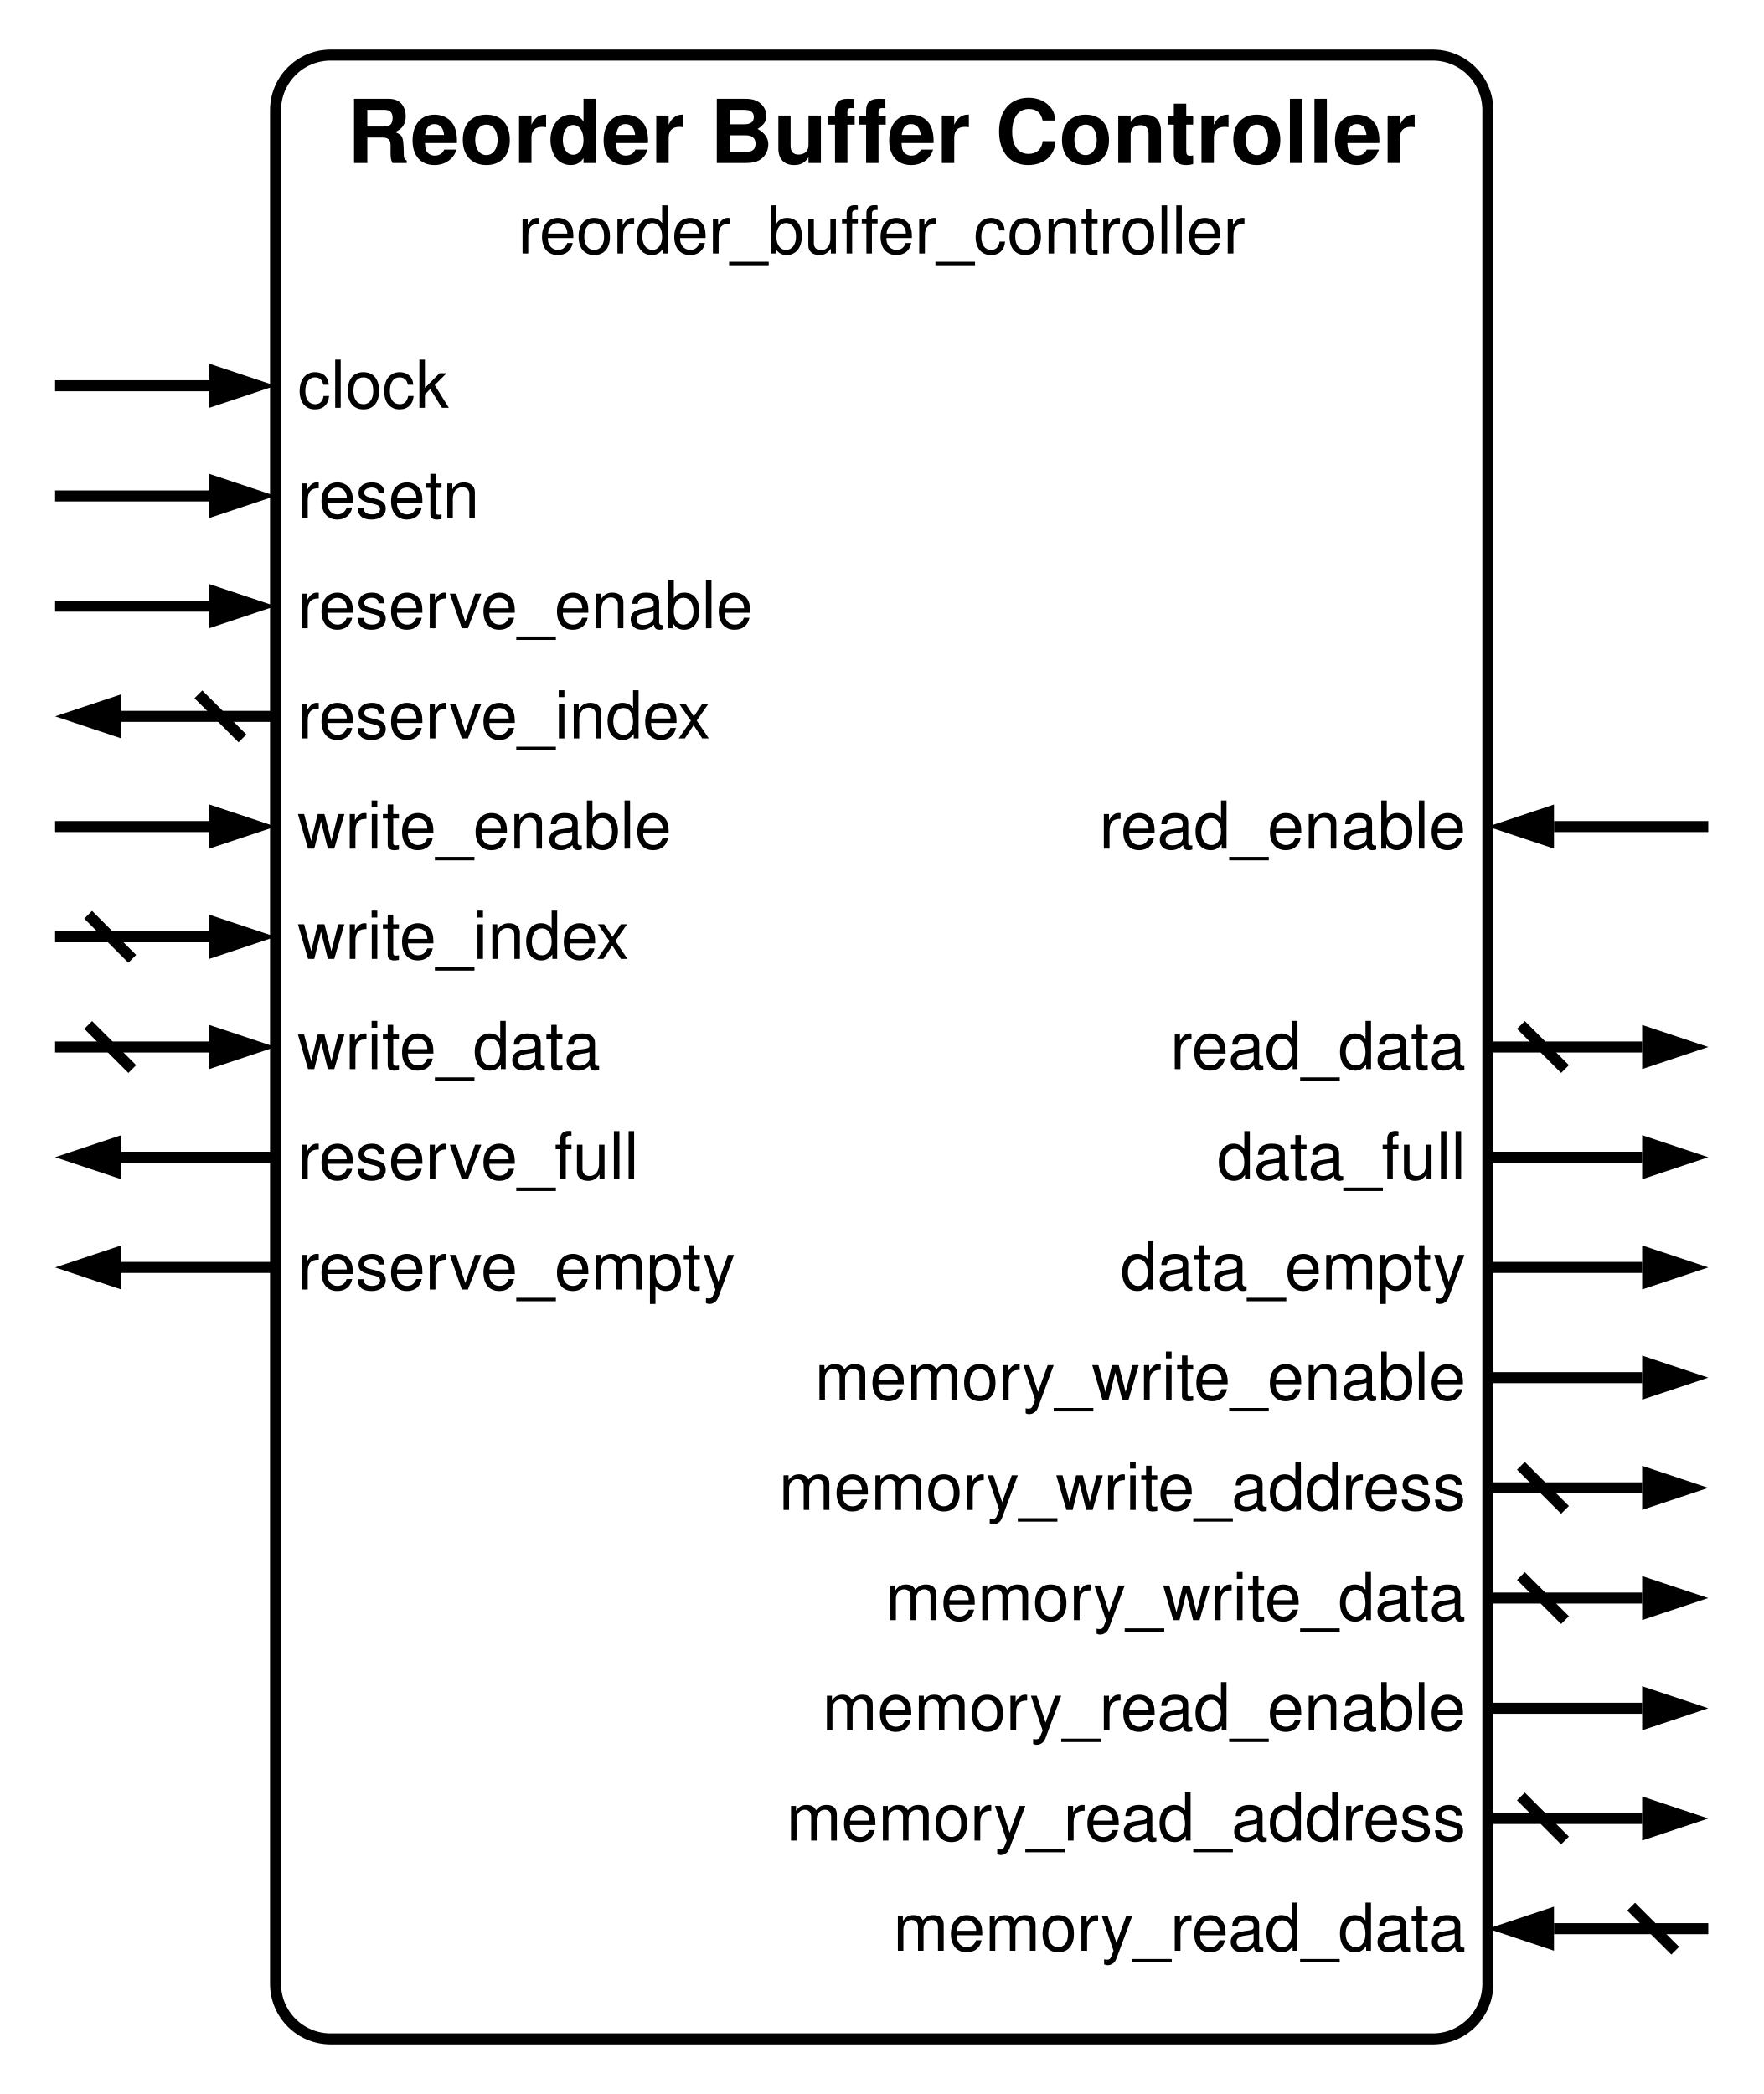
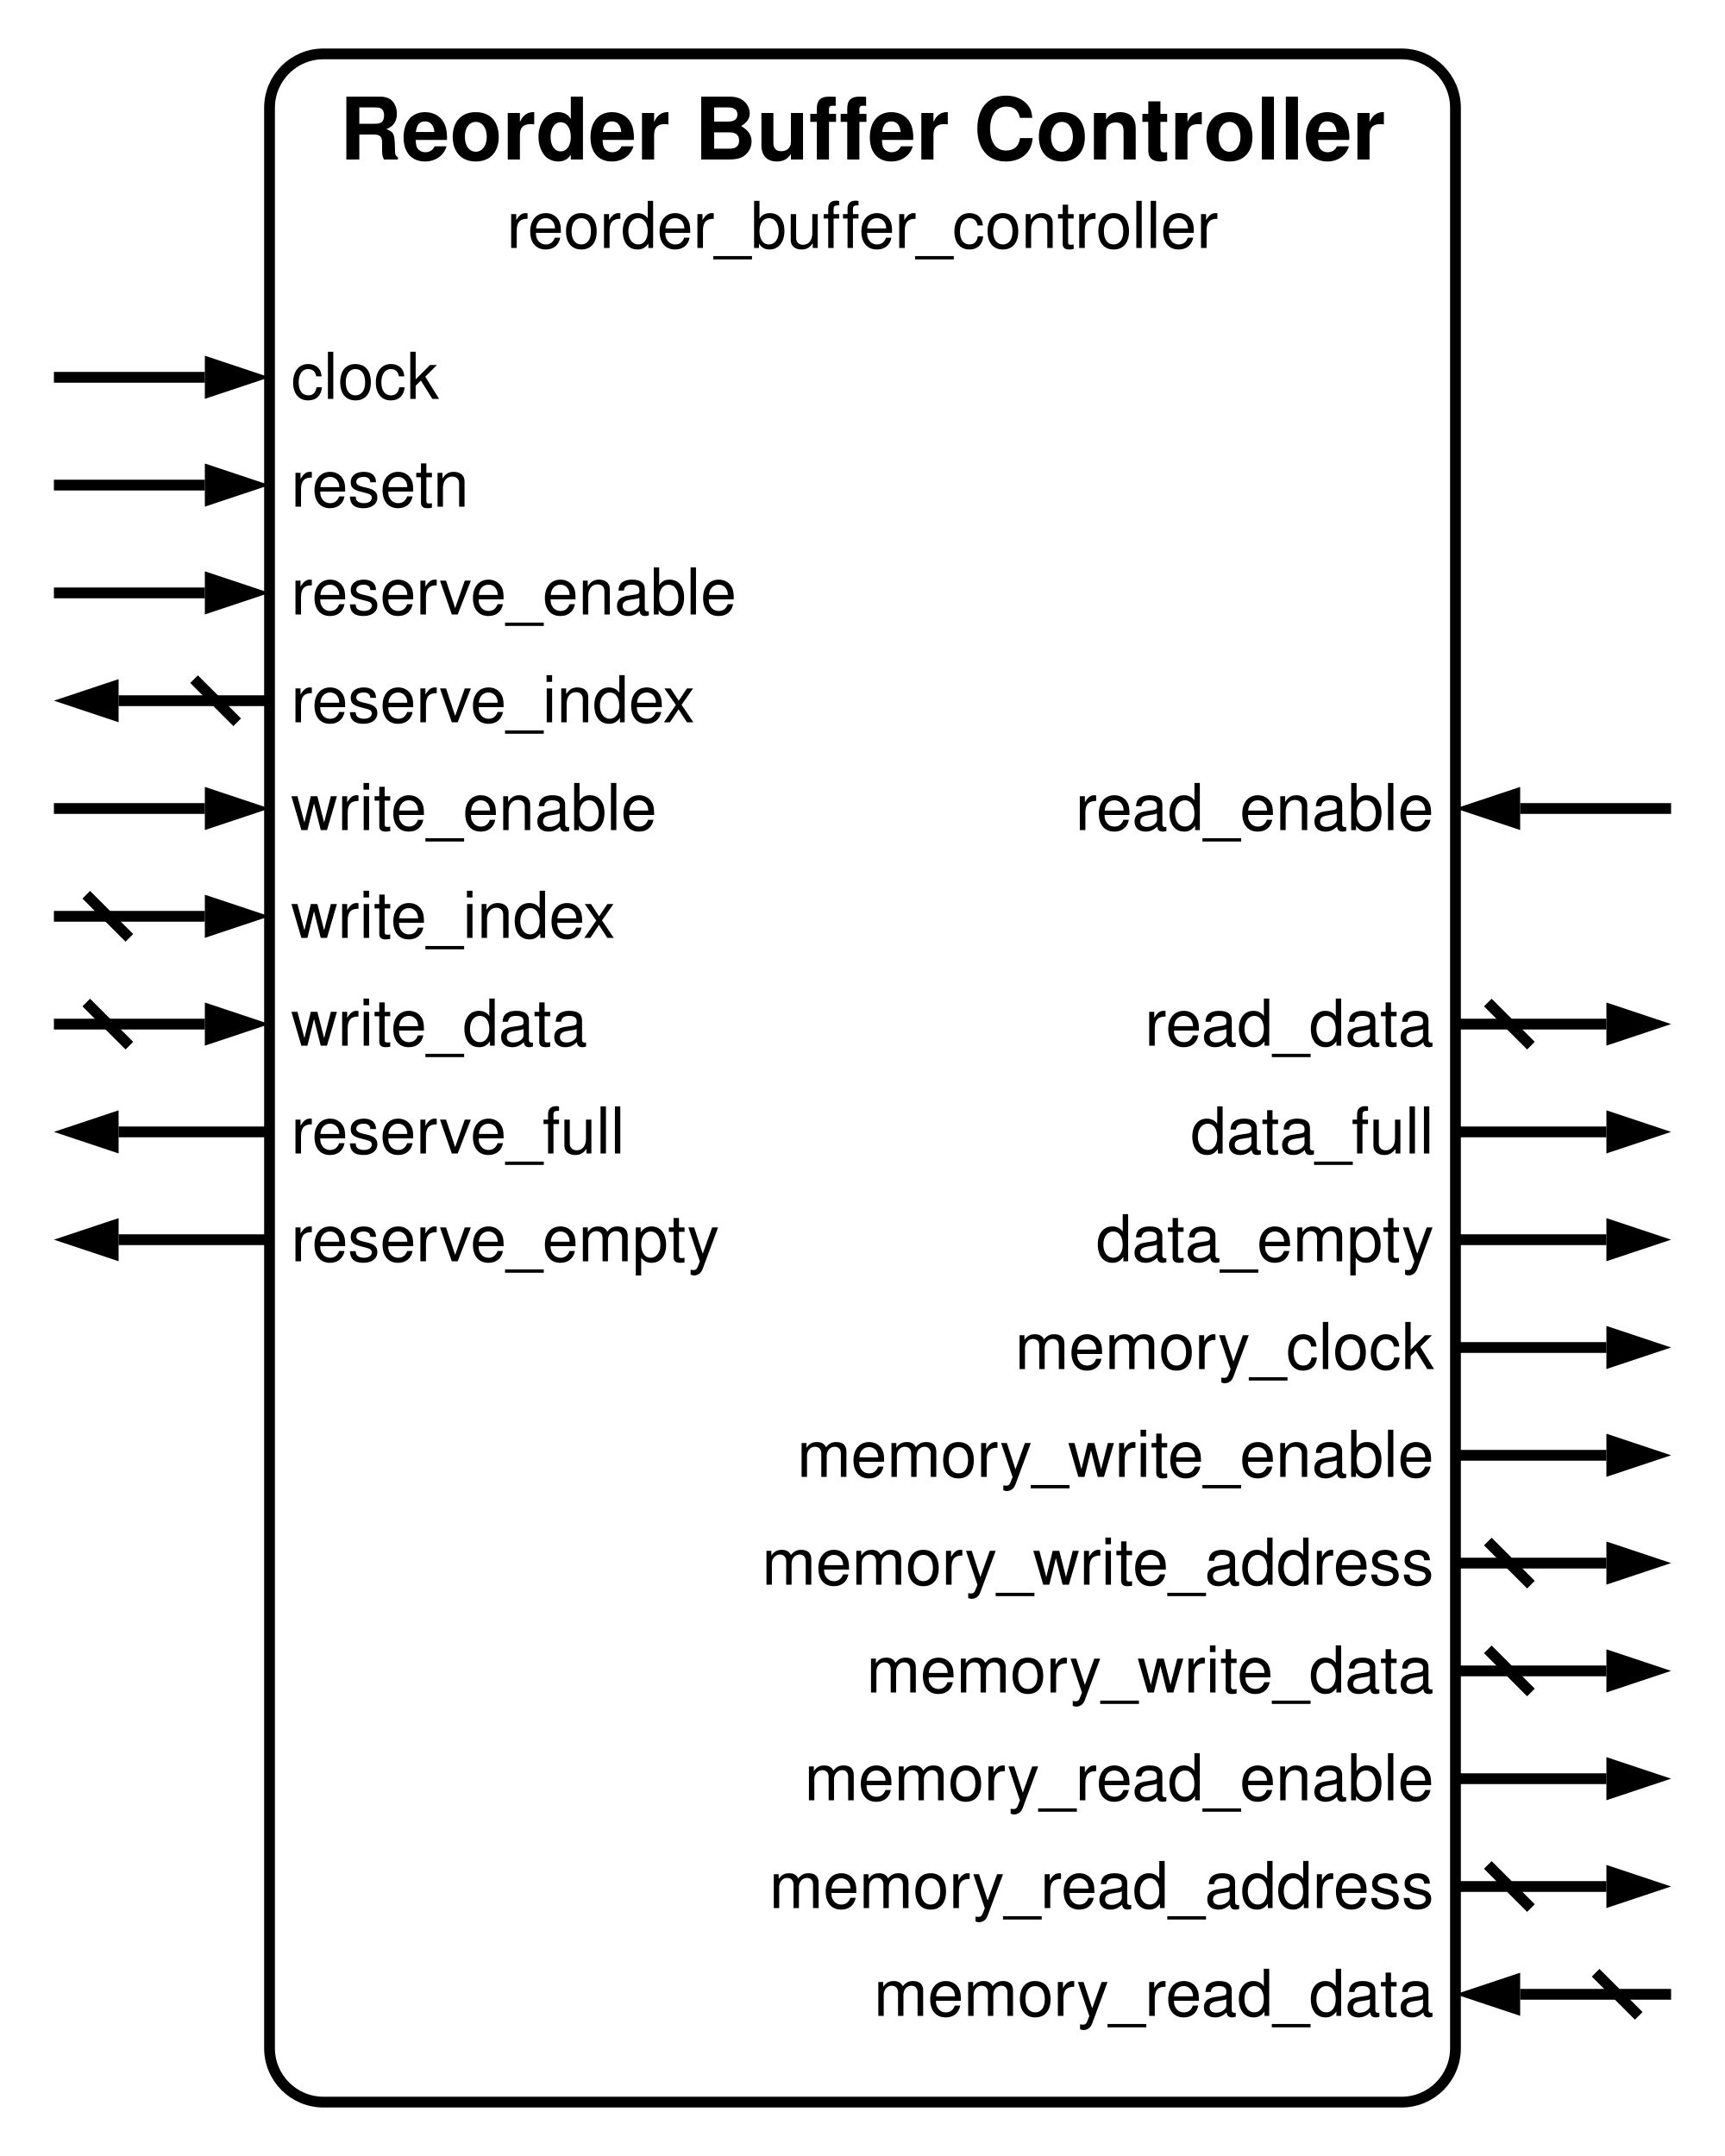
- <svg xmlns="http://www.w3.org/2000/svg" width="320" height="380" viewBox="0 0 160 190">
-   <rect x="25" y="5" width="110" height="180" fill="none" stroke="black" stroke-width="1" rx="5" />
+ <svg xmlns="http://www.w3.org/2000/svg" width="320" height="400" viewBox="0 0 160 200">
+   <rect x="25" y="5" width="110" height="190" fill="none" stroke="black" stroke-width="1" rx="5" />
  <text x="80" y="12" text-anchor="middle" dominant-baseline="middle" font-family="Helvetica" font-size="8" font-weight="bold" fill="black">Reorder Buffer Controller</text>
  <text x="80" y="21" text-anchor="middle" dominant-baseline="middle" font-family="Helvetica" font-size="6" font-weight="regular" fill="black">reorder_buffer_controller</text>
  <text x="27" y="35" text-anchor="start" dominant-baseline="middle" font-family="Helvetica" font-size="6" font-weight="regular" fill="black">clock</text>
  <line x1="19" y1="35" x2="5" y2="35" stroke="black" stroke-width="1" />
  <path d="M 25 35 l -6 +2.0 v -4 z" fill="black" />
  <text x="27" y="45" text-anchor="start" dominant-baseline="middle" font-family="Helvetica" font-size="6" font-weight="regular" fill="black">resetn</text>
  <line x1="19" y1="45" x2="5" y2="45" stroke="black" stroke-width="1" />
  <path d="M 25 45 l -6 +2.0 v -4 z" fill="black" />
  <text x="27" y="55" text-anchor="start" dominant-baseline="middle" font-family="Helvetica" font-size="6" font-weight="regular" fill="black">reserve_enable</text>
  <line x1="19" y1="55" x2="5" y2="55" stroke="black" stroke-width="1" />
  <path d="M 25 55 l -6 +2.0 v -4 z" fill="black" />
  <text x="27" y="65" text-anchor="start" dominant-baseline="middle" font-family="Helvetica" font-size="6" font-weight="regular" fill="black">reserve_index</text>
  <line x1="25" y1="65" x2="11" y2="65" stroke="black" stroke-width="1" />
  <path d="M 5 65 l +6 +2.0 v -4 z" fill="black" />
  <line x1="18" y1="63" x2="22" y2="67" stroke="black" stroke-width="1" />
  <text x="27" y="75" text-anchor="start" dominant-baseline="middle" font-family="Helvetica" font-size="6" font-weight="regular" fill="black">write_enable</text>
  <line x1="19" y1="75" x2="5" y2="75" stroke="black" stroke-width="1" />
  <path d="M 25 75 l -6 +2.0 v -4 z" fill="black" />
  <text x="133" y="75" text-anchor="end" dominant-baseline="middle" font-family="Helvetica" font-size="6" font-weight="regular" fill="black">read_enable</text>
  <line x1="141" y1="75" x2="155" y2="75" stroke="black" stroke-width="1" />
  <path d="M 135 75 l +6 +2.0 v -4 z" fill="black" />
  <text x="27" y="85" text-anchor="start" dominant-baseline="middle" font-family="Helvetica" font-size="6" font-weight="regular" fill="black">write_index</text>
  <line x1="19" y1="85" x2="5" y2="85" stroke="black" stroke-width="1" />
  <path d="M 25 85 l -6 +2.0 v -4 z" fill="black" />
  <line x1="8" y1="83" x2="12" y2="87" stroke="black" stroke-width="1" />
  <text x="27" y="95" text-anchor="start" dominant-baseline="middle" font-family="Helvetica" font-size="6" font-weight="regular" fill="black">write_data</text>
  <line x1="19" y1="95" x2="5" y2="95" stroke="black" stroke-width="1" />
  <path d="M 25 95 l -6 +2.0 v -4 z" fill="black" />
  <line x1="8" y1="93" x2="12" y2="97" stroke="black" stroke-width="1" />
  <text x="133" y="95" text-anchor="end" dominant-baseline="middle" font-family="Helvetica" font-size="6" font-weight="regular" fill="black">read_data</text>
  <line x1="135" y1="95" x2="149" y2="95" stroke="black" stroke-width="1" />
  <path d="M 155 95 l -6 +2.0 v -4 z" fill="black" />
  <line x1="138" y1="93" x2="142" y2="97" stroke="black" stroke-width="1" />
  <text x="27" y="105" text-anchor="start" dominant-baseline="middle" font-family="Helvetica" font-size="6" font-weight="regular" fill="black">reserve_full</text>
  <line x1="25" y1="105" x2="11" y2="105" stroke="black" stroke-width="1" />
  <path d="M 5 105 l +6 +2.0 v -4 z" fill="black" />
  <text x="133" y="105" text-anchor="end" dominant-baseline="middle" font-family="Helvetica" font-size="6" font-weight="regular" fill="black">data_full</text>
  <line x1="135" y1="105" x2="149" y2="105" stroke="black" stroke-width="1" />
  <path d="M 155 105 l -6 +2.0 v -4 z" fill="black" />
  <text x="27" y="115" text-anchor="start" dominant-baseline="middle" font-family="Helvetica" font-size="6" font-weight="regular" fill="black">reserve_empty</text>
  <line x1="25" y1="115" x2="11" y2="115" stroke="black" stroke-width="1" />
  <path d="M 5 115 l +6 +2.0 v -4 z" fill="black" />
  <text x="133" y="115" text-anchor="end" dominant-baseline="middle" font-family="Helvetica" font-size="6" font-weight="regular" fill="black">data_empty</text>
  <line x1="135" y1="115" x2="149" y2="115" stroke="black" stroke-width="1" />
  <path d="M 155 115 l -6 +2.0 v -4 z" fill="black" />
-   <text x="133" y="125" text-anchor="end" dominant-baseline="middle" font-family="Helvetica" font-size="6" font-weight="regular" fill="black">memory_write_enable</text>
+   <text x="133" y="125" text-anchor="end" dominant-baseline="middle" font-family="Helvetica" font-size="6" font-weight="regular" fill="black">memory_clock</text>
  <line x1="135" y1="125" x2="149" y2="125" stroke="black" stroke-width="1" />
  <path d="M 155 125 l -6 +2.0 v -4 z" fill="black" />
-   <text x="133" y="135" text-anchor="end" dominant-baseline="middle" font-family="Helvetica" font-size="6" font-weight="regular" fill="black">memory_write_address</text>
+   <text x="133" y="135" text-anchor="end" dominant-baseline="middle" font-family="Helvetica" font-size="6" font-weight="regular" fill="black">memory_write_enable</text>
  <line x1="135" y1="135" x2="149" y2="135" stroke="black" stroke-width="1" />
  <path d="M 155 135 l -6 +2.0 v -4 z" fill="black" />
-   <line x1="138" y1="133" x2="142" y2="137" stroke="black" stroke-width="1" />
-   <text x="133" y="145" text-anchor="end" dominant-baseline="middle" font-family="Helvetica" font-size="6" font-weight="regular" fill="black">memory_write_data</text>
+   <text x="133" y="145" text-anchor="end" dominant-baseline="middle" font-family="Helvetica" font-size="6" font-weight="regular" fill="black">memory_write_address</text>
  <line x1="135" y1="145" x2="149" y2="145" stroke="black" stroke-width="1" />
  <path d="M 155 145 l -6 +2.0 v -4 z" fill="black" />
  <line x1="138" y1="143" x2="142" y2="147" stroke="black" stroke-width="1" />
-   <text x="133" y="155" text-anchor="end" dominant-baseline="middle" font-family="Helvetica" font-size="6" font-weight="regular" fill="black">memory_read_enable</text>
+   <text x="133" y="155" text-anchor="end" dominant-baseline="middle" font-family="Helvetica" font-size="6" font-weight="regular" fill="black">memory_write_data</text>
  <line x1="135" y1="155" x2="149" y2="155" stroke="black" stroke-width="1" />
  <path d="M 155 155 l -6 +2.0 v -4 z" fill="black" />
-   <text x="133" y="165" text-anchor="end" dominant-baseline="middle" font-family="Helvetica" font-size="6" font-weight="regular" fill="black">memory_read_address</text>
+   <line x1="138" y1="153" x2="142" y2="157" stroke="black" stroke-width="1" />
+   <text x="133" y="165" text-anchor="end" dominant-baseline="middle" font-family="Helvetica" font-size="6" font-weight="regular" fill="black">memory_read_enable</text>
  <line x1="135" y1="165" x2="149" y2="165" stroke="black" stroke-width="1" />
  <path d="M 155 165 l -6 +2.0 v -4 z" fill="black" />
-   <line x1="138" y1="163" x2="142" y2="167" stroke="black" stroke-width="1" />
-   <text x="133" y="175" text-anchor="end" dominant-baseline="middle" font-family="Helvetica" font-size="6" font-weight="regular" fill="black">memory_read_data</text>
-   <line x1="141" y1="175" x2="155" y2="175" stroke="black" stroke-width="1" />
-   <path d="M 135 175 l +6 +2.0 v -4 z" fill="black" />
-   <line x1="148" y1="173" x2="152" y2="177" stroke="black" stroke-width="1" />
+   <text x="133" y="175" text-anchor="end" dominant-baseline="middle" font-family="Helvetica" font-size="6" font-weight="regular" fill="black">memory_read_address</text>
+   <line x1="135" y1="175" x2="149" y2="175" stroke="black" stroke-width="1" />
+   <path d="M 155 175 l -6 +2.0 v -4 z" fill="black" />
+   <line x1="138" y1="173" x2="142" y2="177" stroke="black" stroke-width="1" />
+   <text x="133" y="185" text-anchor="end" dominant-baseline="middle" font-family="Helvetica" font-size="6" font-weight="regular" fill="black">memory_read_data</text>
+   <line x1="141" y1="185" x2="155" y2="185" stroke="black" stroke-width="1" />
+   <path d="M 135 185 l +6 +2.0 v -4 z" fill="black" />
+   <line x1="148" y1="183" x2="152" y2="187" stroke="black" stroke-width="1" />
  <style>
      @media (prefers-color-scheme: dark) {
        :root {
          filter: invert(100%) hue-rotate(180deg);
        }
      }
    </style>
</svg>
